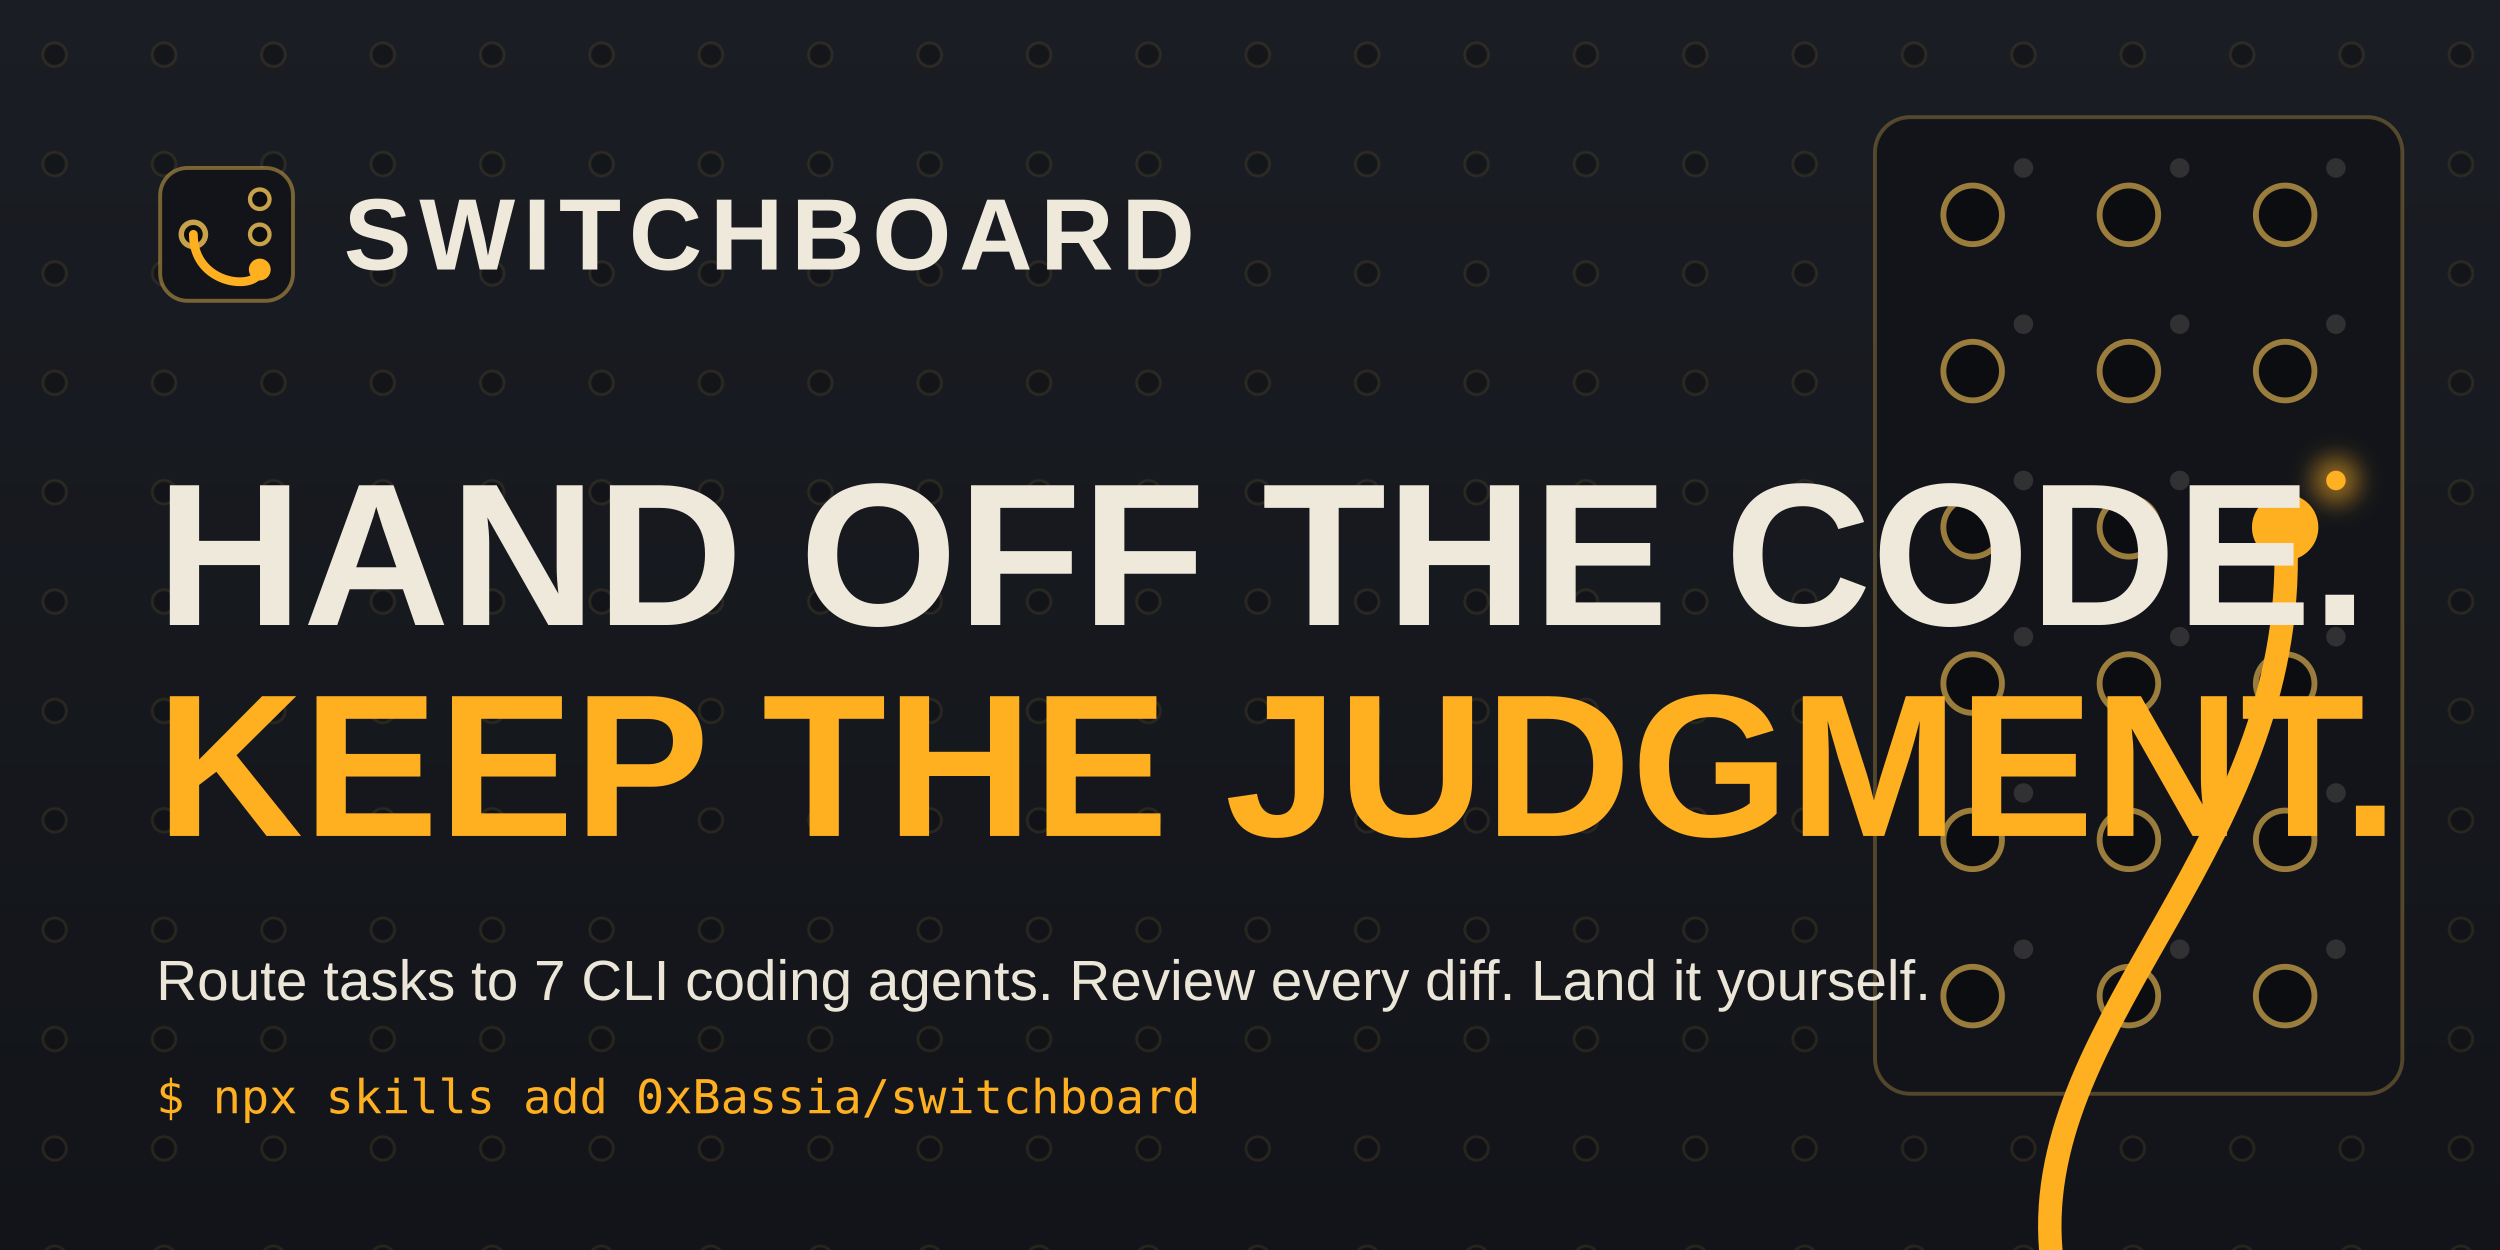
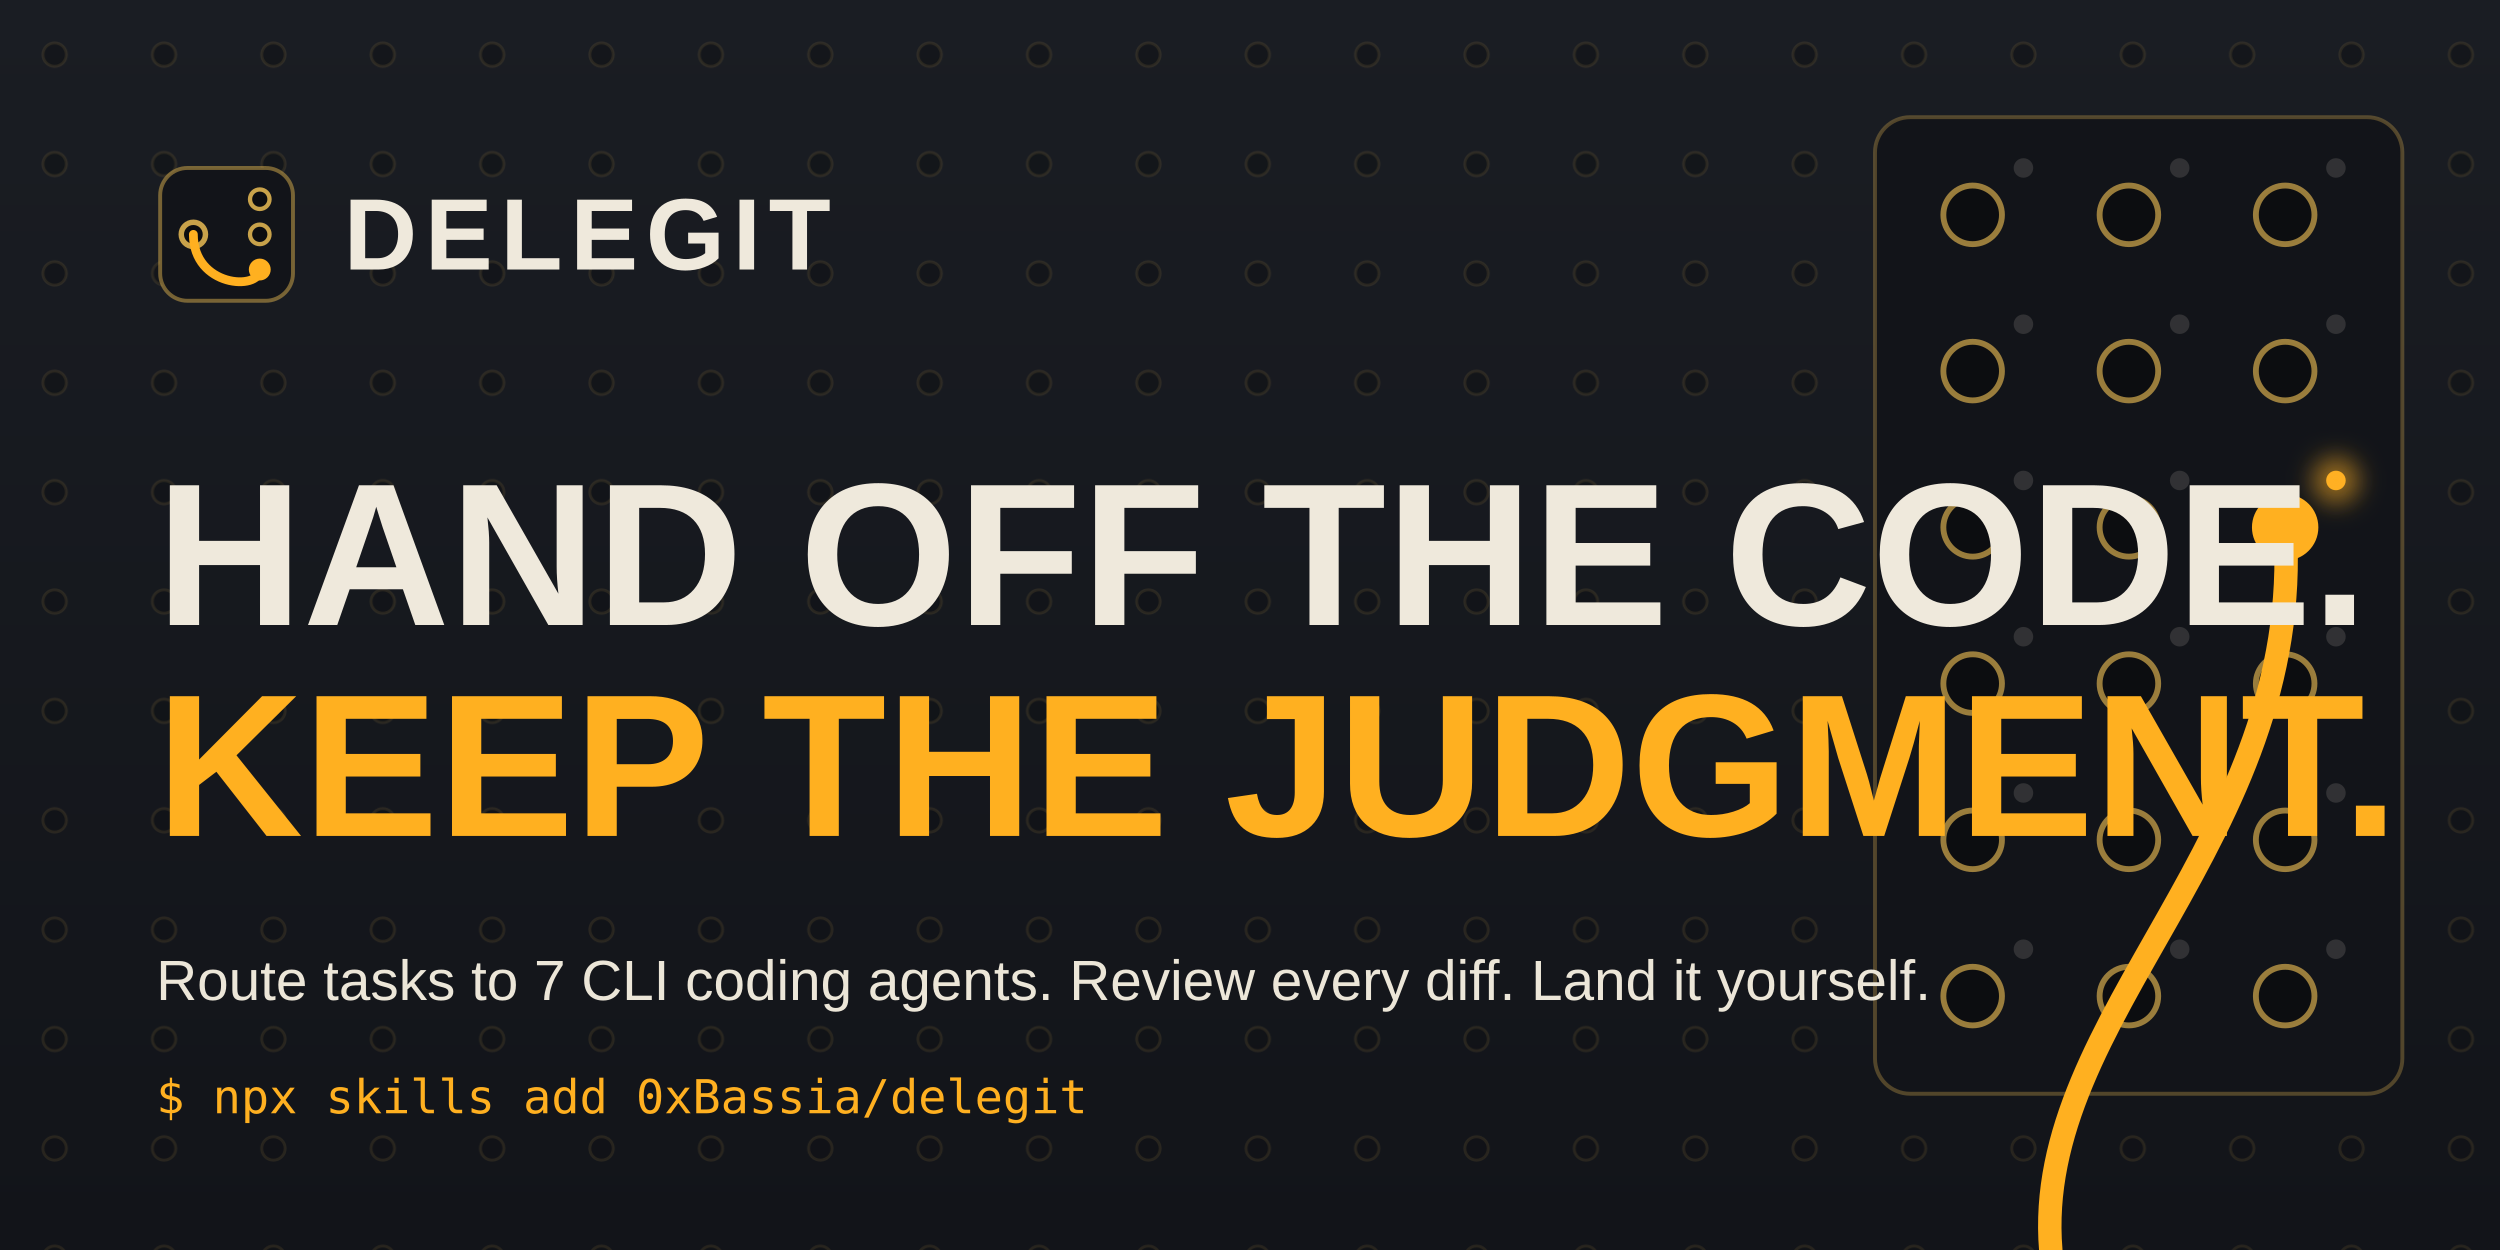
<svg xmlns="http://www.w3.org/2000/svg" viewBox="0 0 1280 640" width="1280" height="640">
  <defs>
    <linearGradient id="g" x1="0" y1="0" x2="0" y2="1">
      <stop offset="0" stop-color="#1a1d23" />
      <stop offset="1" stop-color="#121419" />
    </linearGradient>
    <pattern id="holes" width="56" height="56" patternUnits="userSpaceOnUse">
      <circle cx="28" cy="28" r="6" fill="#0f1114" stroke="#c8a24a" stroke-opacity=".22" stroke-width="1.5" />
    </pattern>
    <filter id="glow" x="-1" y="-1" width="3" height="3">
      <feGaussianBlur stdDeviation="6" />
    </filter>
  </defs>
  <rect width="1280" height="640" fill="url(#g)" />
  <rect width="1280" height="640" fill="url(#holes)" opacity=".55" />
  <rect x="960" y="60" width="270" height="500" rx="18" fill="#121419" stroke="#c8a24a" stroke-opacity=".35" stroke-width="2" />
  <circle cx="1010" cy="110" r="15" fill="#0c0d10" stroke="#c8a24a" stroke-opacity=".75" stroke-width="3" />
  <circle cx="1036" cy="86" r="5" fill="#efe9dc" fill-opacity="0.14" />
  <circle cx="1090" cy="110" r="15" fill="#0c0d10" stroke="#c8a24a" stroke-opacity=".75" stroke-width="3" />
  <circle cx="1116" cy="86" r="5" fill="#efe9dc" fill-opacity="0.14" />
  <circle cx="1170" cy="110" r="15" fill="#0c0d10" stroke="#c8a24a" stroke-opacity=".75" stroke-width="3" />
  <circle cx="1196" cy="86" r="5" fill="#efe9dc" fill-opacity="0.14" />
  <circle cx="1010" cy="190" r="15" fill="#0c0d10" stroke="#c8a24a" stroke-opacity=".75" stroke-width="3" />
  <circle cx="1036" cy="166" r="5" fill="#efe9dc" fill-opacity="0.14" />
  <circle cx="1090" cy="190" r="15" fill="#0c0d10" stroke="#c8a24a" stroke-opacity=".75" stroke-width="3" />
  <circle cx="1116" cy="166" r="5" fill="#efe9dc" fill-opacity="0.14" />
  <circle cx="1170" cy="190" r="15" fill="#0c0d10" stroke="#c8a24a" stroke-opacity=".75" stroke-width="3" />
  <circle cx="1196" cy="166" r="5" fill="#efe9dc" fill-opacity="0.14" />
  <circle cx="1010" cy="270" r="15" fill="#0c0d10" stroke="#c8a24a" stroke-opacity=".75" stroke-width="3" />
  <circle cx="1036" cy="246" r="5" fill="#efe9dc" fill-opacity="0.14" />
  <circle cx="1090" cy="270" r="15" fill="#0c0d10" stroke="#c8a24a" stroke-opacity=".75" stroke-width="3" />
  <circle cx="1116" cy="246" r="5" fill="#efe9dc" fill-opacity="0.14" />
  <circle cx="1170" cy="270" r="15" fill="#0c0d10" stroke="#c8a24a" stroke-opacity=".75" stroke-width="3" />
  <circle cx="1196" cy="246" r="5" fill="#ffb020" fill-opacity="1" />
  <circle cx="1010" cy="350" r="15" fill="#0c0d10" stroke="#c8a24a" stroke-opacity=".75" stroke-width="3" />
  <circle cx="1036" cy="326" r="5" fill="#efe9dc" fill-opacity="0.14" />
  <circle cx="1090" cy="350" r="15" fill="#0c0d10" stroke="#c8a24a" stroke-opacity=".75" stroke-width="3" />
  <circle cx="1116" cy="326" r="5" fill="#efe9dc" fill-opacity="0.14" />
  <circle cx="1170" cy="350" r="15" fill="#0c0d10" stroke="#c8a24a" stroke-opacity=".75" stroke-width="3" />
  <circle cx="1196" cy="326" r="5" fill="#efe9dc" fill-opacity="0.14" />
  <circle cx="1010" cy="430" r="15" fill="#0c0d10" stroke="#c8a24a" stroke-opacity=".75" stroke-width="3" />
  <circle cx="1036" cy="406" r="5" fill="#efe9dc" fill-opacity="0.14" />
  <circle cx="1090" cy="430" r="15" fill="#0c0d10" stroke="#c8a24a" stroke-opacity=".75" stroke-width="3" />
  <circle cx="1116" cy="406" r="5" fill="#efe9dc" fill-opacity="0.14" />
  <circle cx="1170" cy="430" r="15" fill="#0c0d10" stroke="#c8a24a" stroke-opacity=".75" stroke-width="3" />
  <circle cx="1196" cy="406" r="5" fill="#efe9dc" fill-opacity="0.14" />
  <circle cx="1010" cy="510" r="15" fill="#0c0d10" stroke="#c8a24a" stroke-opacity=".75" stroke-width="3" />
  <circle cx="1036" cy="486" r="5" fill="#efe9dc" fill-opacity="0.14" />
  <circle cx="1090" cy="510" r="15" fill="#0c0d10" stroke="#c8a24a" stroke-opacity=".75" stroke-width="3" />
  <circle cx="1116" cy="486" r="5" fill="#efe9dc" fill-opacity="0.14" />
  <circle cx="1170" cy="510" r="15" fill="#0c0d10" stroke="#c8a24a" stroke-opacity=".75" stroke-width="3" />
  <circle cx="1196" cy="486" r="5" fill="#efe9dc" fill-opacity="0.14" />
  <circle cx="1196" cy="246" r="12" fill="#ffb020" opacity=".55" filter="url(#glow)" />
  <path d="M1050 640 C 1040 520, 1180 430, 1170 270" fill="none" stroke="#ffb020" stroke-width="12" stroke-linecap="round" />
  <circle cx="1170" cy="270" r="17" fill="#ffb020" />
  <g transform="translate(80 84)">
    <rect x="2" y="2" width="68" height="68" rx="14" fill="#121419" stroke="#c8a24a" stroke-opacity=".55" stroke-width="2" />
    <circle cx="53" cy="18" r="5" fill="#0c0d10" stroke="#c8a24a" stroke-width="2.2" />
    <circle cx="53" cy="36" r="5" fill="#0c0d10" stroke="#c8a24a" stroke-width="2.2" />
    <circle cx="19" cy="36" r="6.2" fill="#0c0d10" stroke="#c8a24a" stroke-width="2.8" />
    <path d="M19 36 C19 63 53 65 53 54" fill="none" stroke="#ffb020" stroke-width="4.5" stroke-linecap="round" />
    <circle cx="53" cy="54" r="5.6" fill="#ffb020" />
-     <text x="96" y="54" font-family="'Big Shoulders Display','Arial Narrow',Arial,sans-serif" font-weight="900" font-size="52" letter-spacing="4" fill="#efe9dc">SWITCHBOARD</text>
+     <text x="96" y="54" font-family="'Big Shoulders Display','Arial Narrow',Arial,sans-serif" font-weight="900" font-size="52" letter-spacing="4" fill="#efe9dc">DELEGIT</text>
  </g>
  <text x="80" y="320" font-family="'Big Shoulders Display','Arial Narrow',Arial,sans-serif" font-weight="900" font-size="104" fill="#efe9dc">HAND OFF THE CODE.</text>
  <text x="80" y="428" font-family="'Big Shoulders Display','Arial Narrow',Arial,sans-serif" font-weight="900" font-size="104" fill="#ffb020">KEEP THE JUDGMENT.</text>
  <text x="80" y="512" font-family="'IBM Plex Sans','Segoe UI',Arial,sans-serif" font-size="29" fill="#ece6d8">Route tasks to 7 CLI coding agents. Review every diff. Land it yourself.</text>
-   <text x="80" y="570" font-family="'IBM Plex Mono',Menlo,monospace" font-size="24" fill="#ffb020">$ npx skills add 0xBassia/switchboard</text>
+   <text x="80" y="570" font-family="'IBM Plex Mono',Menlo,monospace" font-size="24" fill="#ffb020">$ npx skills add 0xBassia/delegit</text>
</svg>
